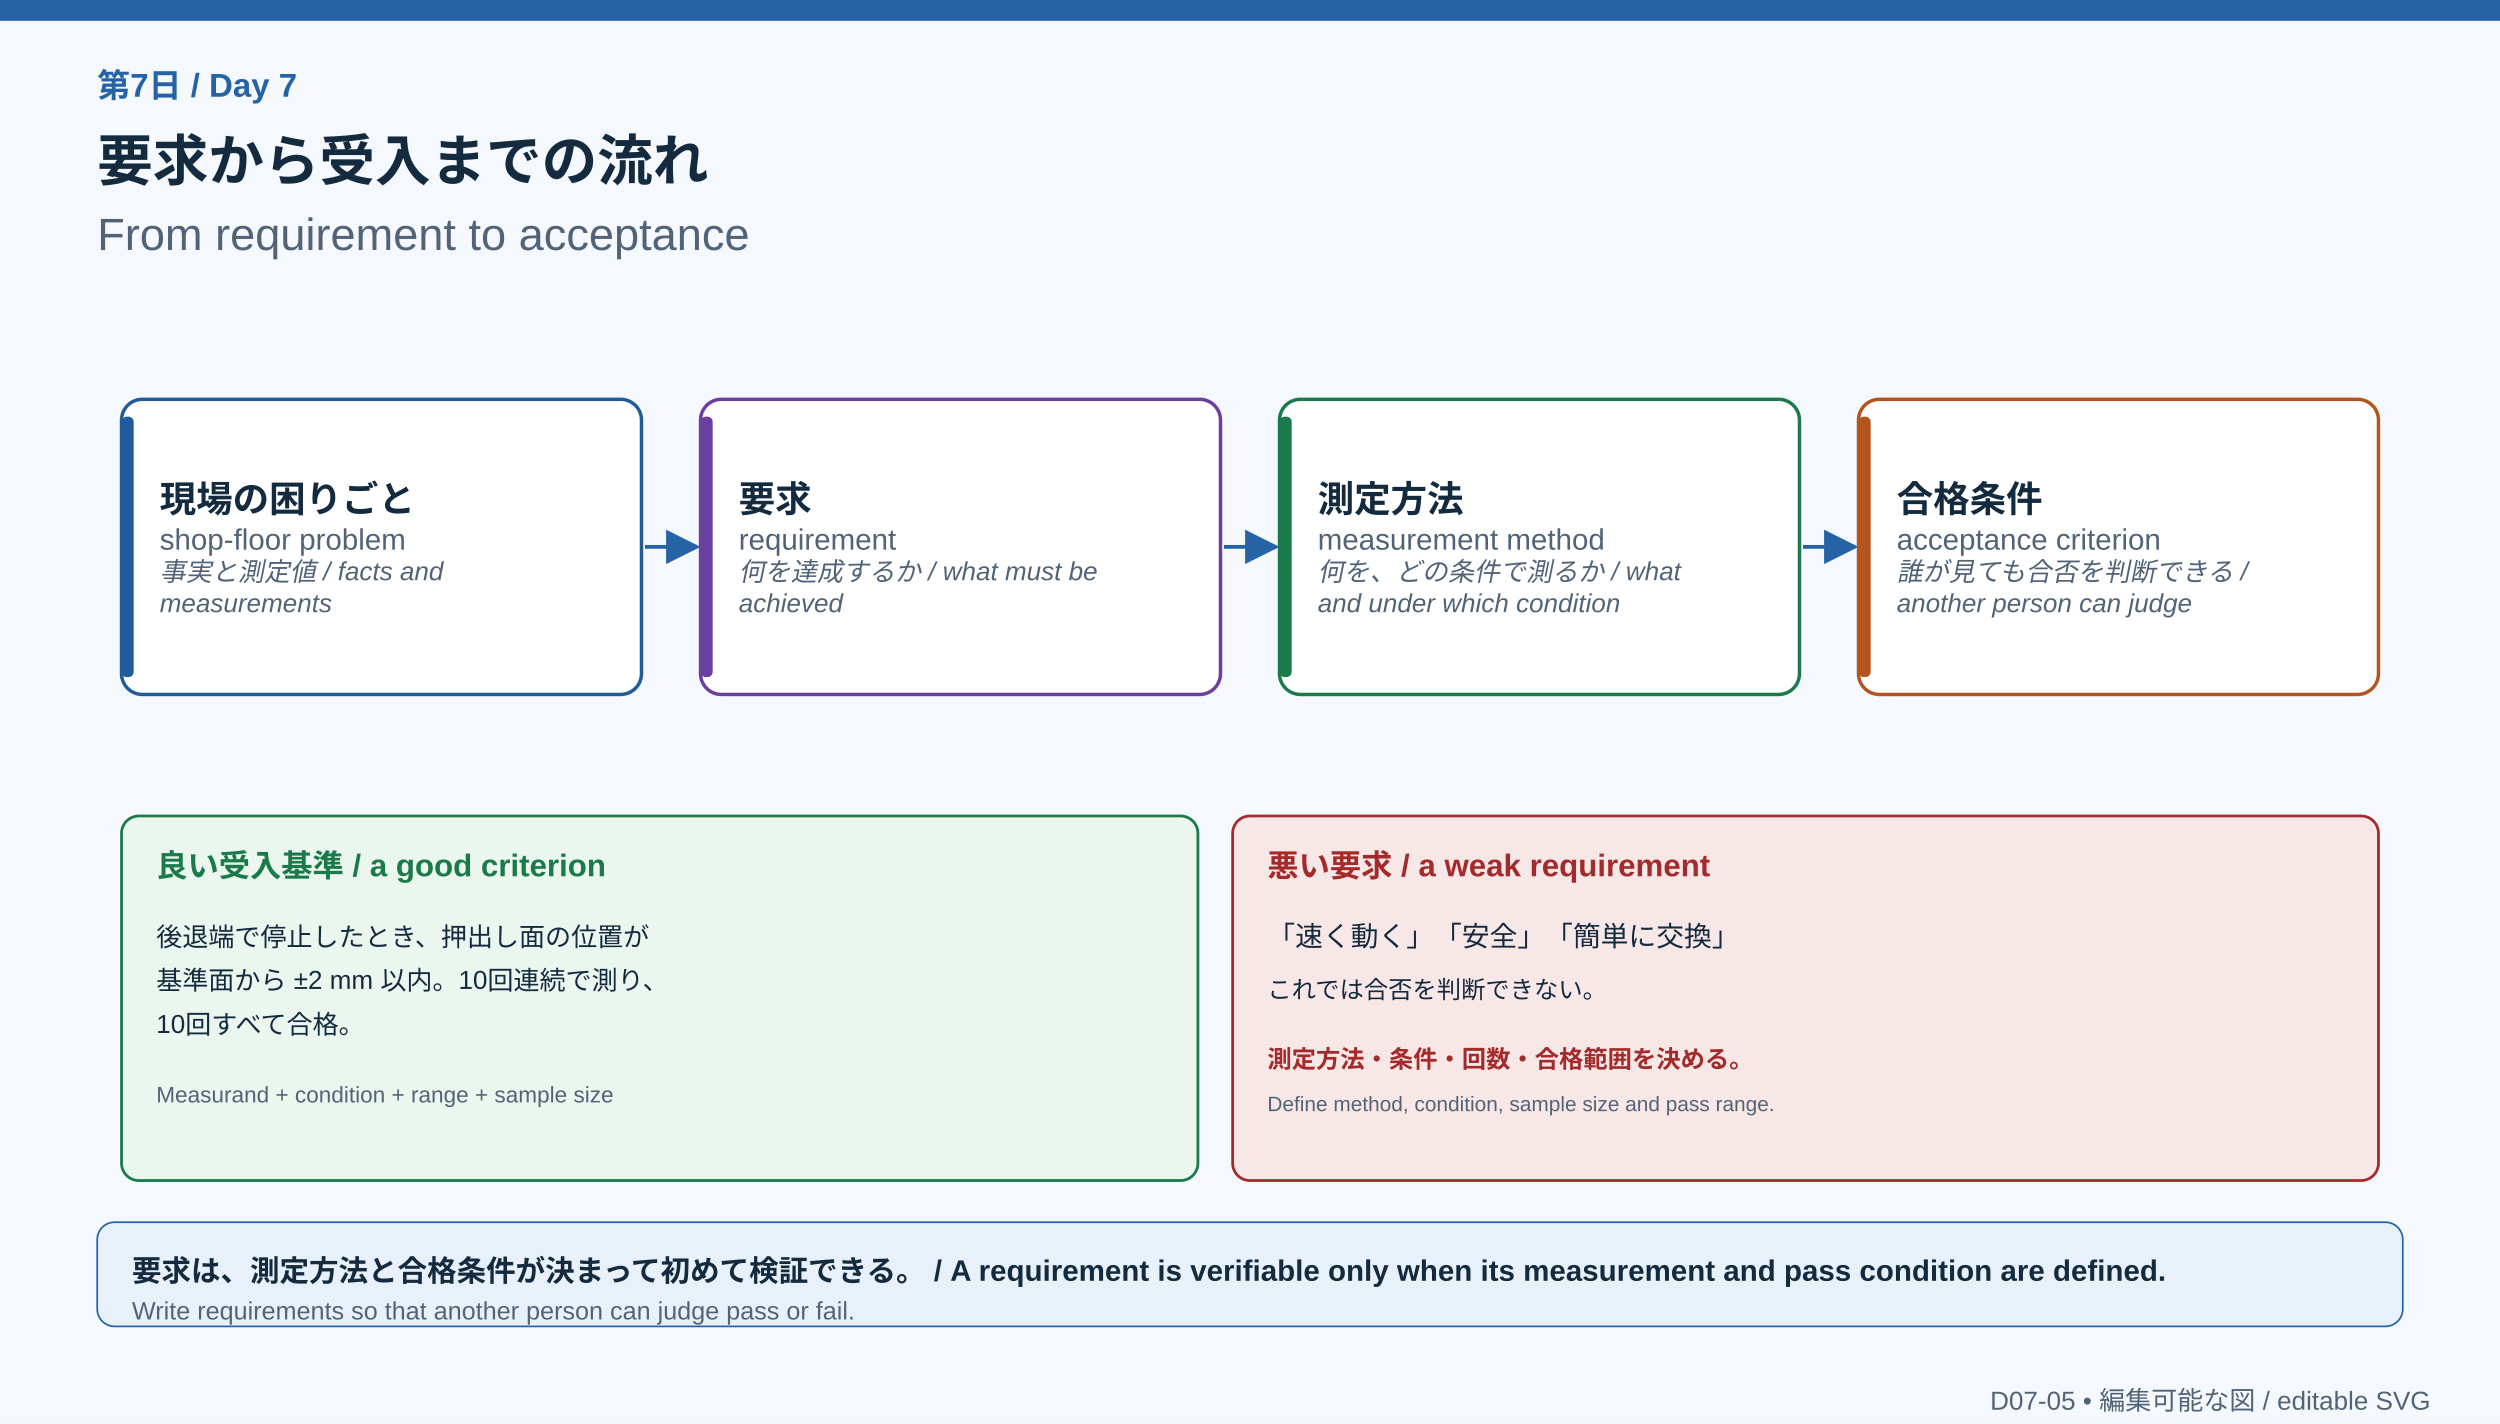
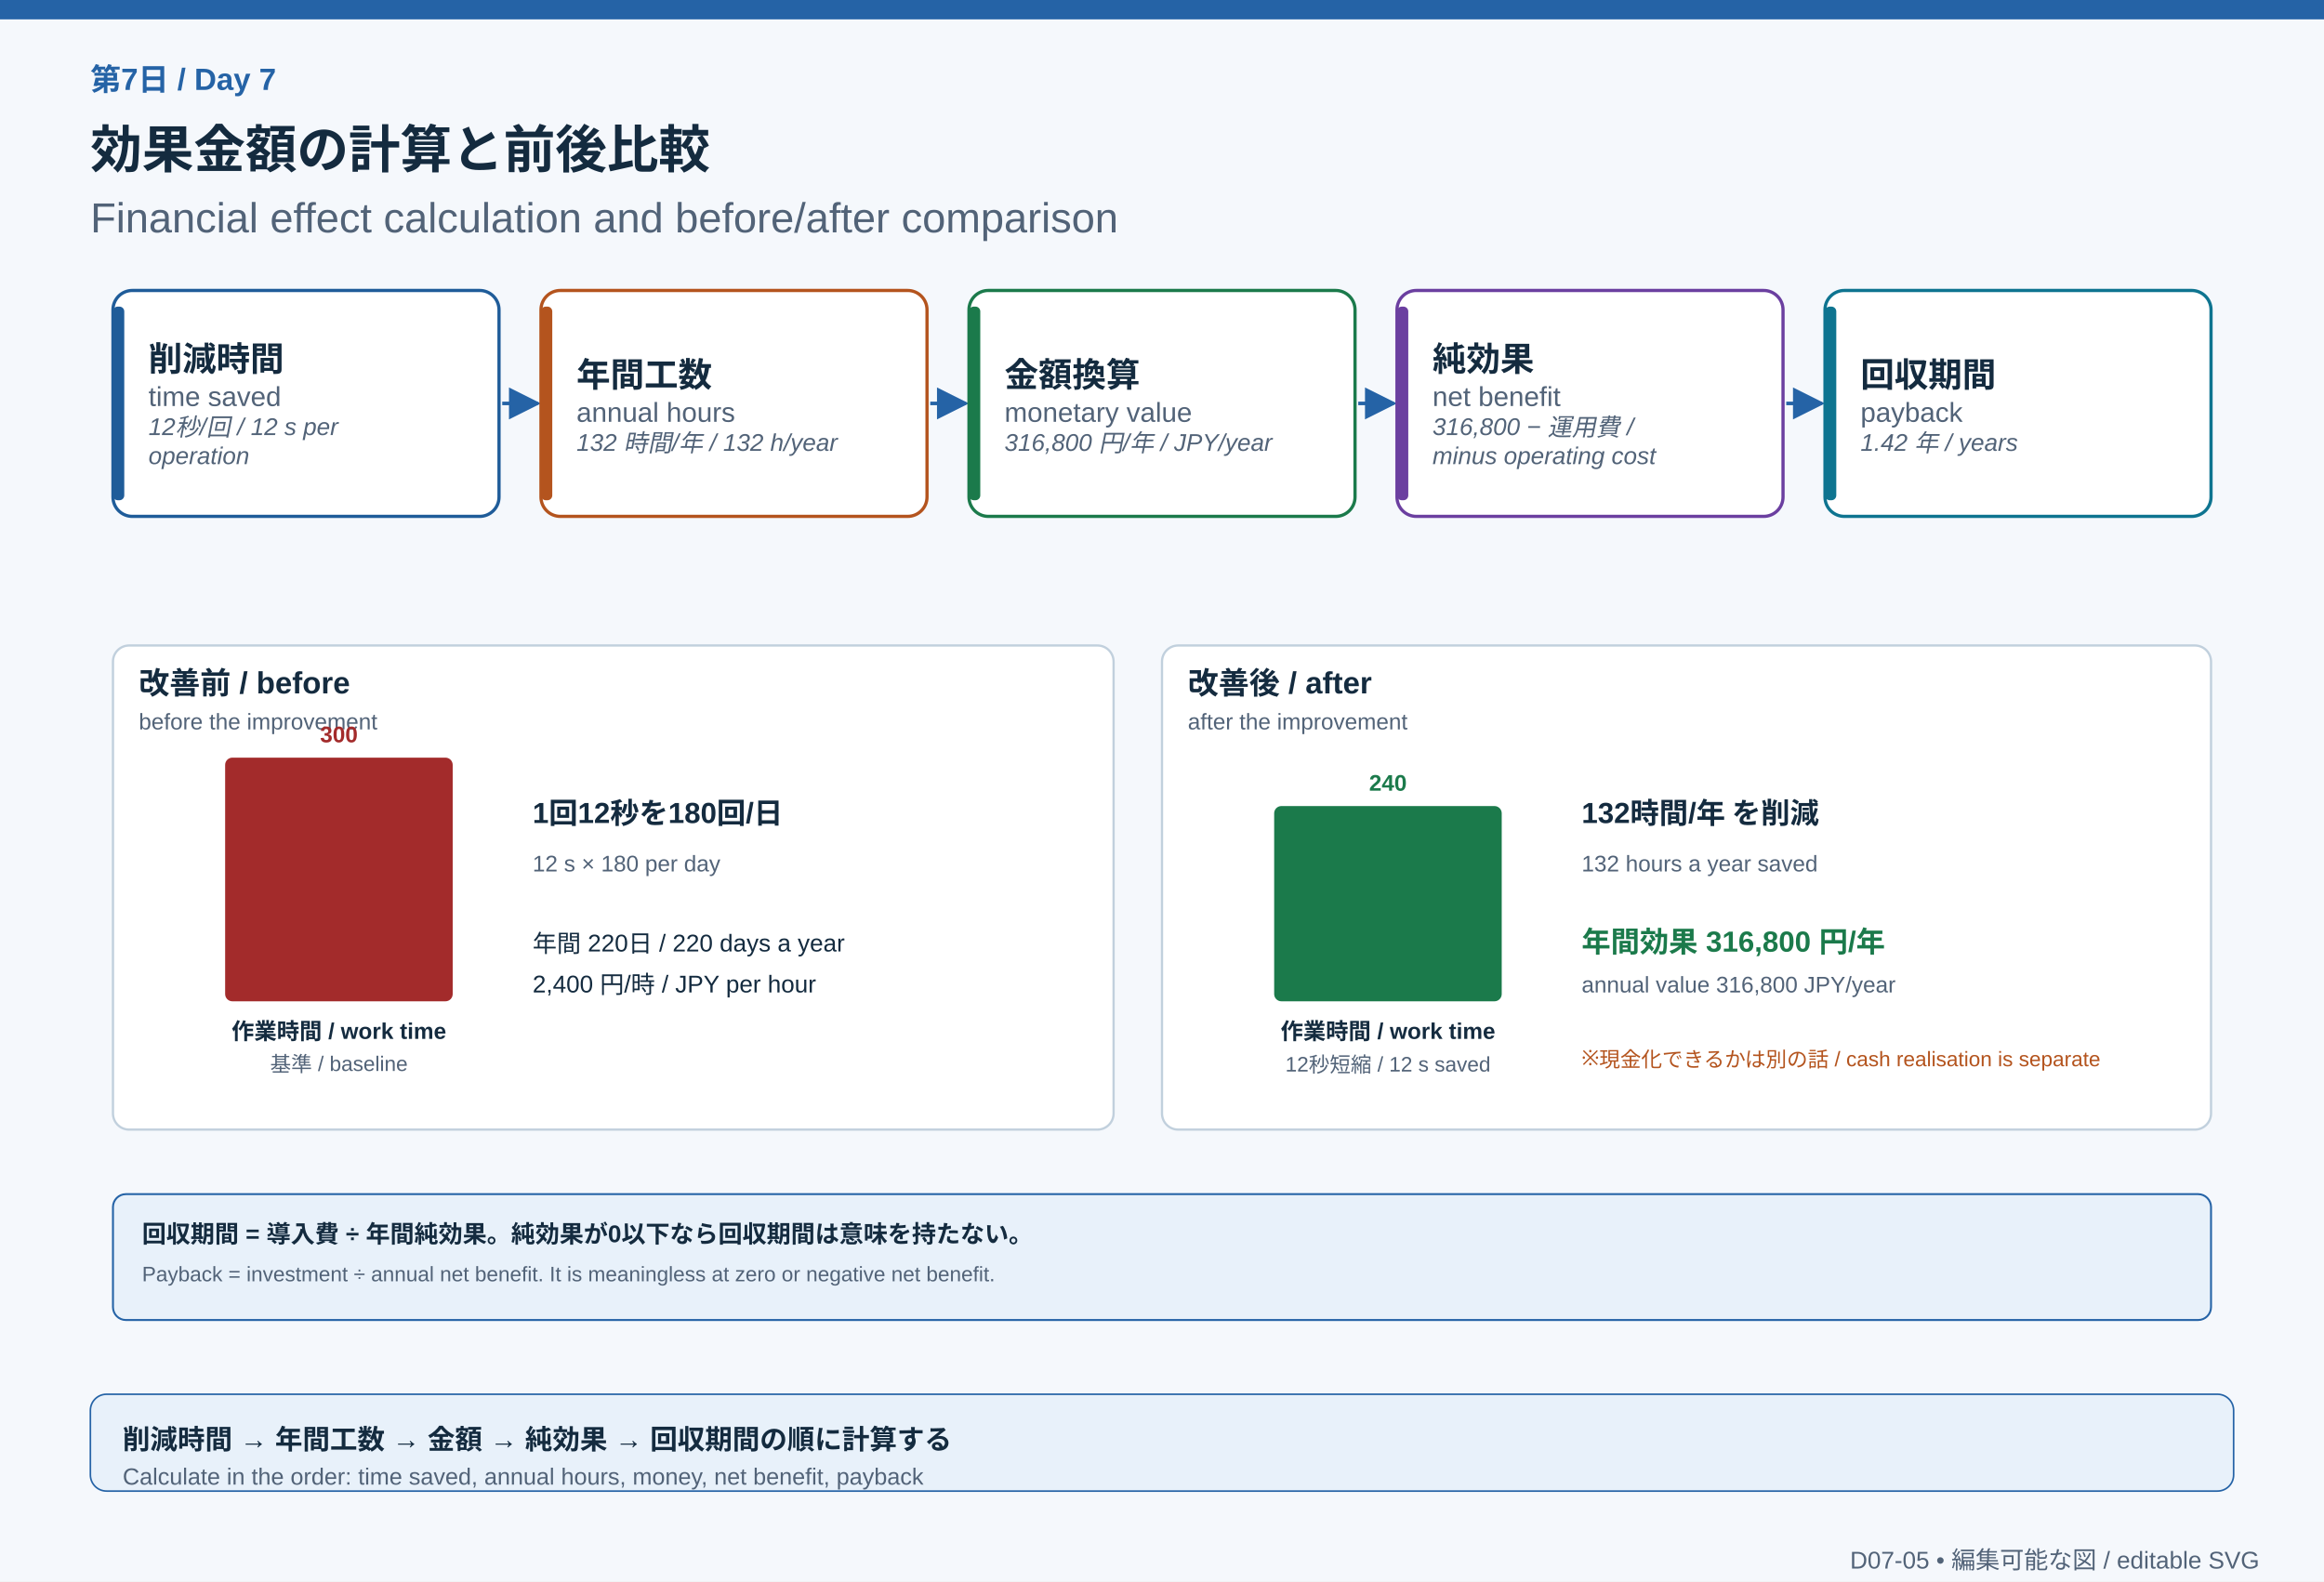
- <svg xmlns="http://www.w3.org/2000/svg" width="1440" height="820" viewBox="0 0 1440 820" role="img" aria-labelledby="title desc">
+ <svg xmlns="http://www.w3.org/2000/svg" width="1440" height="980" viewBox="0 0 1440 980" role="img" aria-labelledby="title desc">
  <defs>
    <marker id="arrow" viewBox="0 0 10 10" refX="9" refY="5" markerWidth="9" markerHeight="9" orient="auto">
      <path d="M0 0 10 5 0 10Z" fill="#2563A6" />
    </marker>
    <marker id="arrow-red" viewBox="0 0 10 10" refX="9" refY="5" markerWidth="9" markerHeight="9" orient="auto">
      <path d="M0 0 10 5 0 10Z" fill="#A32B2B" />
    </marker>
    <marker id="arrow-green" viewBox="0 0 10 10" refX="9" refY="5" markerWidth="9" markerHeight="9" orient="auto">
      <path d="M0 0 10 5 0 10Z" fill="#1B7A4B" />
    </marker>
  </defs>
-   <rect x="0" y="0" width="1440" height="820" fill="#F5F8FC" />
+   <rect x="0" y="0" width="1440" height="980" fill="#F5F8FC" />
  <rect x="0" y="0" width="1440" height="12" fill="#2563A6" />
  <text x="56.0" y="56.0" font-family="Arial, 'Noto Sans JP', 'Yu Gothic', Meiryo, sans-serif" font-size="19" fill="#2563A6" font-weight="700" text-anchor="start">第7日 / Day 7</text>
-   <text x="56.0" y="104.0" font-family="Arial, 'Noto Sans JP', 'Yu Gothic', Meiryo, sans-serif" font-size="32" fill="#142B3F" font-weight="700" text-anchor="start">要求から受入までの流れ</text>
-   <text x="56.0" y="144.0" font-family="Arial, 'Noto Sans JP', 'Yu Gothic', Meiryo, sans-serif" font-size="26" fill="#526378" font-weight="400" text-anchor="start">From requirement to acceptance</text>
-   <rect x="70.0" y="230.0" width="299.5" height="170.0" rx="12" fill="#FFFFFF" stroke="#1F5C99" stroke-width="2" />
-   <rect x="70.0" y="240.0" width="7.0" height="150.0" rx="3" fill="#1F5C99" stroke="#1F5C99" stroke-width="0" />
-   <text x="92.0" y="294.9" font-family="Arial, 'Noto Sans JP', 'Yu Gothic', Meiryo, sans-serif" font-size="21.0" fill="#142B3F" font-weight="700" text-anchor="start">現場の困りごと</text>
-   <text x="92.0" y="316.6" font-family="Arial, 'Noto Sans JP', 'Yu Gothic', Meiryo, sans-serif" font-size="17.0" fill="#526378" font-weight="400" text-anchor="start">shop-floor problem</text>
-   <text x="92.0" y="334.6" font-family="Arial, 'Noto Sans JP', 'Yu Gothic', Meiryo, sans-serif" font-size="15" fill="#526378" font-weight="400" text-anchor="start" font-style="italic">事実と測定値 / facts and</text>
-   <text x="92.0" y="352.6" font-family="Arial, 'Noto Sans JP', 'Yu Gothic', Meiryo, sans-serif" font-size="15" fill="#526378" font-weight="400" text-anchor="start" font-style="italic">measurements</text>
-   <path d="M371.5 315.0 L401.5 315.0" fill="none" stroke="#2563A6" stroke-width="2.2" marker-end="url(#arrow)" />
-   <rect x="403.5" y="230.0" width="299.5" height="170.0" rx="12" fill="#FFFFFF" stroke="#6B3FA0" stroke-width="2" />
-   <rect x="403.5" y="240.0" width="7.0" height="150.0" rx="3" fill="#6B3FA0" stroke="#6B3FA0" stroke-width="0" />
-   <text x="425.5" y="294.9" font-family="Arial, 'Noto Sans JP', 'Yu Gothic', Meiryo, sans-serif" font-size="21.0" fill="#142B3F" font-weight="700" text-anchor="start">要求</text>
-   <text x="425.5" y="316.6" font-family="Arial, 'Noto Sans JP', 'Yu Gothic', Meiryo, sans-serif" font-size="17.0" fill="#526378" font-weight="400" text-anchor="start">requirement</text>
-   <text x="425.5" y="334.6" font-family="Arial, 'Noto Sans JP', 'Yu Gothic', Meiryo, sans-serif" font-size="15" fill="#526378" font-weight="400" text-anchor="start" font-style="italic">何を達成するか / what must be</text>
-   <text x="425.5" y="352.6" font-family="Arial, 'Noto Sans JP', 'Yu Gothic', Meiryo, sans-serif" font-size="15" fill="#526378" font-weight="400" text-anchor="start" font-style="italic">achieved</text>
-   <path d="M705.0 315.0 L735.0 315.0" fill="none" stroke="#2563A6" stroke-width="2.2" marker-end="url(#arrow)" />
-   <rect x="737.0" y="230.0" width="299.5" height="170.0" rx="12" fill="#FFFFFF" stroke="#1B7A4B" stroke-width="2" />
-   <rect x="737.0" y="240.0" width="7.0" height="150.0" rx="3" fill="#1B7A4B" stroke="#1B7A4B" stroke-width="0" />
-   <text x="759.0" y="294.9" font-family="Arial, 'Noto Sans JP', 'Yu Gothic', Meiryo, sans-serif" font-size="21.0" fill="#142B3F" font-weight="700" text-anchor="start">測定方法</text>
-   <text x="759.0" y="316.6" font-family="Arial, 'Noto Sans JP', 'Yu Gothic', Meiryo, sans-serif" font-size="17.0" fill="#526378" font-weight="400" text-anchor="start">measurement method</text>
-   <text x="759.0" y="334.6" font-family="Arial, 'Noto Sans JP', 'Yu Gothic', Meiryo, sans-serif" font-size="15" fill="#526378" font-weight="400" text-anchor="start" font-style="italic">何を、どの条件で測るか / what</text>
-   <text x="759.0" y="352.6" font-family="Arial, 'Noto Sans JP', 'Yu Gothic', Meiryo, sans-serif" font-size="15" fill="#526378" font-weight="400" text-anchor="start" font-style="italic">and under which condition</text>
-   <path d="M1038.5 315.0 L1068.5 315.0" fill="none" stroke="#2563A6" stroke-width="2.2" marker-end="url(#arrow)" />
-   <rect x="1070.5" y="230.0" width="299.5" height="170.0" rx="12" fill="#FFFFFF" stroke="#B4541E" stroke-width="2" />
-   <rect x="1070.5" y="240.0" width="7.0" height="150.0" rx="3" fill="#B4541E" stroke="#B4541E" stroke-width="0" />
-   <text x="1092.5" y="294.9" font-family="Arial, 'Noto Sans JP', 'Yu Gothic', Meiryo, sans-serif" font-size="21.0" fill="#142B3F" font-weight="700" text-anchor="start">合格条件</text>
-   <text x="1092.5" y="316.6" font-family="Arial, 'Noto Sans JP', 'Yu Gothic', Meiryo, sans-serif" font-size="17.0" fill="#526378" font-weight="400" text-anchor="start">acceptance criterion</text>
-   <text x="1092.5" y="334.6" font-family="Arial, 'Noto Sans JP', 'Yu Gothic', Meiryo, sans-serif" font-size="15" fill="#526378" font-weight="400" text-anchor="start" font-style="italic">誰が見ても合否を判断できる /</text>
-   <text x="1092.5" y="352.6" font-family="Arial, 'Noto Sans JP', 'Yu Gothic', Meiryo, sans-serif" font-size="15" fill="#526378" font-weight="400" text-anchor="start" font-style="italic">another person can judge</text>
-   <rect x="70.0" y="470.0" width="620.0" height="210.0" rx="10" fill="#EAF6EE" stroke="#1B7A4B" stroke-width="1.6" />
-   <text x="90.0" y="505.0" font-family="Arial, 'Noto Sans JP', 'Yu Gothic', Meiryo, sans-serif" font-size="18" fill="#1B7A4B" font-weight="700" text-anchor="start">良い受入基準 / a good criterion</text>
-   <text x="90.0" y="545.0" font-family="Arial, 'Noto Sans JP', 'Yu Gothic', Meiryo, sans-serif" font-size="15" fill="#142B3F" font-weight="400" text-anchor="start">後退端で停止したとき、押出し面の位置が</text>
-   <text x="90.0" y="570.0" font-family="Arial, 'Noto Sans JP', 'Yu Gothic', Meiryo, sans-serif" font-size="15" fill="#142B3F" font-weight="400" text-anchor="start">基準面から ±2 mm 以内。10回連続で測り、</text>
-   <text x="90.0" y="595.0" font-family="Arial, 'Noto Sans JP', 'Yu Gothic', Meiryo, sans-serif" font-size="15" fill="#142B3F" font-weight="400" text-anchor="start">10回すべて合格。</text>
-   <text x="90.0" y="635.0" font-family="Arial, 'Noto Sans JP', 'Yu Gothic', Meiryo, sans-serif" font-size="13" fill="#526378" font-weight="400" text-anchor="start">Measurand + condition + range + sample size</text>
-   <rect x="710.0" y="470.0" width="660.0" height="210.0" rx="10" fill="#F8E7E7" stroke="#A32B2B" stroke-width="1.6" />
-   <text x="730.0" y="505.0" font-family="Arial, 'Noto Sans JP', 'Yu Gothic', Meiryo, sans-serif" font-size="18" fill="#A32B2B" font-weight="700" text-anchor="start">悪い要求 / a weak requirement</text>
-   <text x="730.0" y="545.0" font-family="Arial, 'Noto Sans JP', 'Yu Gothic', Meiryo, sans-serif" font-size="16" fill="#142B3F" font-weight="400" text-anchor="start">「速く動く」「安全」「簡単に交換」</text>
-   <text x="730.0" y="575.0" font-family="Arial, 'Noto Sans JP', 'Yu Gothic', Meiryo, sans-serif" font-size="14" fill="#142B3F" font-weight="400" text-anchor="start">これでは合否を判断できない。</text>
-   <text x="730.0" y="615.0" font-family="Arial, 'Noto Sans JP', 'Yu Gothic', Meiryo, sans-serif" font-size="14" fill="#A32B2B" font-weight="600" text-anchor="start">測定方法・条件・回数・合格範囲を決める。</text>
-   <text x="730.0" y="640.0" font-family="Arial, 'Noto Sans JP', 'Yu Gothic', Meiryo, sans-serif" font-size="12" fill="#526378" font-weight="400" text-anchor="start">Define method, condition, sample size and pass range.</text>
-   <rect x="56.0" y="704.0" width="1328.0" height="60.0" rx="10" fill="#E8F1FA" stroke="#2563A6" stroke-width="1" />
-   <text x="76.0" y="738.0" font-family="Arial, 'Noto Sans JP', 'Yu Gothic', Meiryo, sans-serif" font-size="17.0" fill="#142B3F" font-weight="700" text-anchor="start">要求は、測定方法と合格条件が決まって初めて検証できる。 / A requirement is verifiable only when its measurement and pass condition are defined.</text>
-   <text x="76.0" y="760.0" font-family="Arial, 'Noto Sans JP', 'Yu Gothic', Meiryo, sans-serif" font-size="14.5" fill="#526378" font-weight="400" text-anchor="start">Write requirements so that another person can judge pass or fail.</text>
-   <text x="1400" y="812" font-family="Arial, 'Noto Sans JP', 'Yu Gothic', Meiryo, sans-serif" font-size="15" fill="#526378" text-anchor="end">D07-05 • 編集可能な図 / editable SVG</text>
+   <text x="56.0" y="104.0" font-family="Arial, 'Noto Sans JP', 'Yu Gothic', Meiryo, sans-serif" font-size="32" fill="#142B3F" font-weight="700" text-anchor="start">効果金額の計算と前後比較</text>
+   <text x="56.0" y="144.0" font-family="Arial, 'Noto Sans JP', 'Yu Gothic', Meiryo, sans-serif" font-size="26" fill="#526378" font-weight="400" text-anchor="start">Financial effect calculation and before/after comparison</text>
+   <rect x="70.0" y="180.0" width="239.2" height="140.0" rx="12" fill="#FFFFFF" stroke="#1F5C99" stroke-width="2" />
+   <rect x="70.0" y="190.0" width="7.0" height="120.0" rx="3" fill="#1F5C99" stroke="#1F5C99" stroke-width="0" />
+   <text x="92.0" y="229.9" font-family="Arial, 'Noto Sans JP', 'Yu Gothic', Meiryo, sans-serif" font-size="21.0" fill="#142B3F" font-weight="700" text-anchor="start">削減時間</text>
+   <text x="92.0" y="251.6" font-family="Arial, 'Noto Sans JP', 'Yu Gothic', Meiryo, sans-serif" font-size="17.0" fill="#526378" font-weight="400" text-anchor="start">time saved</text>
+   <text x="92.0" y="269.6" font-family="Arial, 'Noto Sans JP', 'Yu Gothic', Meiryo, sans-serif" font-size="15" fill="#526378" font-weight="400" text-anchor="start" font-style="italic">12秒/回 / 12 s per</text>
+   <text x="92.0" y="287.6" font-family="Arial, 'Noto Sans JP', 'Yu Gothic', Meiryo, sans-serif" font-size="15" fill="#526378" font-weight="400" text-anchor="start" font-style="italic">operation</text>
+   <path d="M311.2 250.0 L333.2 250.0" fill="none" stroke="#2563A6" stroke-width="2.2" marker-end="url(#arrow)" />
+   <rect x="335.2" y="180.0" width="239.2" height="140.0" rx="12" fill="#FFFFFF" stroke="#B4541E" stroke-width="2" />
+   <rect x="335.2" y="190.0" width="7.0" height="120.0" rx="3" fill="#B4541E" stroke="#B4541E" stroke-width="0" />
+   <text x="357.2" y="239.7" font-family="Arial, 'Noto Sans JP', 'Yu Gothic', Meiryo, sans-serif" font-size="21.0" fill="#142B3F" font-weight="700" text-anchor="start">年間工数</text>
+   <text x="357.2" y="261.4" font-family="Arial, 'Noto Sans JP', 'Yu Gothic', Meiryo, sans-serif" font-size="17.0" fill="#526378" font-weight="400" text-anchor="start">annual hours</text>
+   <text x="357.2" y="279.4" font-family="Arial, 'Noto Sans JP', 'Yu Gothic', Meiryo, sans-serif" font-size="15" fill="#526378" font-weight="400" text-anchor="start" font-style="italic">132 時間/年 / 132 h/year</text>
+   <path d="M576.4 250.0 L598.4 250.0" fill="none" stroke="#2563A6" stroke-width="2.2" marker-end="url(#arrow)" />
+   <rect x="600.4" y="180.0" width="239.2" height="140.0" rx="12" fill="#FFFFFF" stroke="#1B7A4B" stroke-width="2" />
+   <rect x="600.4" y="190.0" width="7.0" height="120.0" rx="3" fill="#1B7A4B" stroke="#1B7A4B" stroke-width="0" />
+   <text x="622.4" y="239.7" font-family="Arial, 'Noto Sans JP', 'Yu Gothic', Meiryo, sans-serif" font-size="21.0" fill="#142B3F" font-weight="700" text-anchor="start">金額換算</text>
+   <text x="622.4" y="261.4" font-family="Arial, 'Noto Sans JP', 'Yu Gothic', Meiryo, sans-serif" font-size="17.0" fill="#526378" font-weight="400" text-anchor="start">monetary value</text>
+   <text x="622.4" y="279.4" font-family="Arial, 'Noto Sans JP', 'Yu Gothic', Meiryo, sans-serif" font-size="15" fill="#526378" font-weight="400" text-anchor="start" font-style="italic">316,800 円/年 / JPY/year</text>
+   <path d="M841.6 250.0 L863.6 250.0" fill="none" stroke="#2563A6" stroke-width="2.2" marker-end="url(#arrow)" />
+   <rect x="865.6" y="180.0" width="239.2" height="140.0" rx="12" fill="#FFFFFF" stroke="#6B3FA0" stroke-width="2" />
+   <rect x="865.6" y="190.0" width="7.0" height="120.0" rx="3" fill="#6B3FA0" stroke="#6B3FA0" stroke-width="0" />
+   <text x="887.6" y="229.9" font-family="Arial, 'Noto Sans JP', 'Yu Gothic', Meiryo, sans-serif" font-size="21.0" fill="#142B3F" font-weight="700" text-anchor="start">純効果</text>
+   <text x="887.6" y="251.6" font-family="Arial, 'Noto Sans JP', 'Yu Gothic', Meiryo, sans-serif" font-size="17.0" fill="#526378" font-weight="400" text-anchor="start">net benefit</text>
+   <text x="887.6" y="269.6" font-family="Arial, 'Noto Sans JP', 'Yu Gothic', Meiryo, sans-serif" font-size="15" fill="#526378" font-weight="400" text-anchor="start" font-style="italic">316,800 − 運用費 /</text>
+   <text x="887.6" y="287.6" font-family="Arial, 'Noto Sans JP', 'Yu Gothic', Meiryo, sans-serif" font-size="15" fill="#526378" font-weight="400" text-anchor="start" font-style="italic">minus operating cost</text>
+   <path d="M1106.8 250.0 L1128.8 250.0" fill="none" stroke="#2563A6" stroke-width="2.2" marker-end="url(#arrow)" />
+   <rect x="1130.8" y="180.0" width="239.2" height="140.0" rx="12" fill="#FFFFFF" stroke="#0E7490" stroke-width="2" />
+   <rect x="1130.8" y="190.0" width="7.0" height="120.0" rx="3" fill="#0E7490" stroke="#0E7490" stroke-width="0" />
+   <text x="1152.8" y="239.7" font-family="Arial, 'Noto Sans JP', 'Yu Gothic', Meiryo, sans-serif" font-size="21.0" fill="#142B3F" font-weight="700" text-anchor="start">回収期間</text>
+   <text x="1152.8" y="261.4" font-family="Arial, 'Noto Sans JP', 'Yu Gothic', Meiryo, sans-serif" font-size="17.0" fill="#526378" font-weight="400" text-anchor="start">payback</text>
+   <text x="1152.8" y="279.4" font-family="Arial, 'Noto Sans JP', 'Yu Gothic', Meiryo, sans-serif" font-size="15" fill="#526378" font-weight="400" text-anchor="start" font-style="italic">1.42 年 / years</text>
+   <rect x="70.0" y="400.0" width="620.0" height="300.0" rx="10" fill="#FFFFFF" stroke="#C1D0DD" stroke-width="1.4" />
+   <text x="86.0" y="430.0" font-family="Arial, 'Noto Sans JP', 'Yu Gothic', Meiryo, sans-serif" font-size="19" fill="#142B3F" font-weight="700" text-anchor="start">改善前 / before</text>
+   <text x="86.0" y="452.0" font-family="Arial, 'Noto Sans JP', 'Yu Gothic', Meiryo, sans-serif" font-size="14" fill="#526378" font-weight="400" text-anchor="start">before the improvement</text>
+   <rect x="140.0" y="470.0" width="140.0" height="150.0" rx="4" fill="#A32B2B" stroke="#A32B2B" stroke-width="1" />
+   <text x="210.0" y="644.0" font-family="Arial, 'Noto Sans JP', 'Yu Gothic', Meiryo, sans-serif" font-size="14" fill="#142B3F" font-weight="600" text-anchor="middle">作業時間 / work time</text>
+   <text x="210.0" y="664.0" font-family="Arial, 'Noto Sans JP', 'Yu Gothic', Meiryo, sans-serif" font-size="13" fill="#526378" font-weight="400" text-anchor="middle">基準 / baseline</text>
+   <text x="210.0" y="460.0" font-family="Arial, 'Noto Sans JP', 'Yu Gothic', Meiryo, sans-serif" font-size="14" fill="#A32B2B" font-weight="700" text-anchor="middle">300</text>
+   <text x="330.0" y="510.0" font-family="Arial, 'Noto Sans JP', 'Yu Gothic', Meiryo, sans-serif" font-size="18" fill="#142B3F" font-weight="700" text-anchor="start">1回12秒を180回/日</text>
+   <text x="330.0" y="540.0" font-family="Arial, 'Noto Sans JP', 'Yu Gothic', Meiryo, sans-serif" font-size="14" fill="#526378" font-weight="400" text-anchor="start">12 s × 180 per day</text>
+   <text x="330.0" y="590.0" font-family="Arial, 'Noto Sans JP', 'Yu Gothic', Meiryo, sans-serif" font-size="15" fill="#142B3F" font-weight="400" text-anchor="start">年間 220日 / 220 days a year</text>
+   <text x="330.0" y="615.0" font-family="Arial, 'Noto Sans JP', 'Yu Gothic', Meiryo, sans-serif" font-size="15" fill="#142B3F" font-weight="400" text-anchor="start">2,400 円/時 / JPY per hour</text>
+   <rect x="720.0" y="400.0" width="650.0" height="300.0" rx="10" fill="#FFFFFF" stroke="#C1D0DD" stroke-width="1.4" />
+   <text x="736.0" y="430.0" font-family="Arial, 'Noto Sans JP', 'Yu Gothic', Meiryo, sans-serif" font-size="19" fill="#142B3F" font-weight="700" text-anchor="start">改善後 / after</text>
+   <text x="736.0" y="452.0" font-family="Arial, 'Noto Sans JP', 'Yu Gothic', Meiryo, sans-serif" font-size="14" fill="#526378" font-weight="400" text-anchor="start">after the improvement</text>
+   <rect x="790.0" y="500.0" width="140.0" height="120.0" rx="4" fill="#1B7A4B" stroke="#1B7A4B" stroke-width="1" />
+   <text x="860.0" y="644.0" font-family="Arial, 'Noto Sans JP', 'Yu Gothic', Meiryo, sans-serif" font-size="14" fill="#142B3F" font-weight="600" text-anchor="middle">作業時間 / work time</text>
+   <text x="860.0" y="664.0" font-family="Arial, 'Noto Sans JP', 'Yu Gothic', Meiryo, sans-serif" font-size="13" fill="#526378" font-weight="400" text-anchor="middle">12秒短縮 / 12 s saved</text>
+   <text x="860.0" y="490.0" font-family="Arial, 'Noto Sans JP', 'Yu Gothic', Meiryo, sans-serif" font-size="14" fill="#1B7A4B" font-weight="700" text-anchor="middle">240</text>
+   <text x="980.0" y="510.0" font-family="Arial, 'Noto Sans JP', 'Yu Gothic', Meiryo, sans-serif" font-size="18" fill="#142B3F" font-weight="700" text-anchor="start">132時間/年 を削減</text>
+   <text x="980.0" y="540.0" font-family="Arial, 'Noto Sans JP', 'Yu Gothic', Meiryo, sans-serif" font-size="14" fill="#526378" font-weight="400" text-anchor="start">132 hours a year saved</text>
+   <text x="980.0" y="590.0" font-family="Arial, 'Noto Sans JP', 'Yu Gothic', Meiryo, sans-serif" font-size="18" fill="#1B7A4B" font-weight="700" text-anchor="start">年間効果 316,800 円/年</text>
+   <text x="980.0" y="615.0" font-family="Arial, 'Noto Sans JP', 'Yu Gothic', Meiryo, sans-serif" font-size="14" fill="#526378" font-weight="400" text-anchor="start">annual value 316,800 JPY/year</text>
+   <text x="980.0" y="660.0" font-family="Arial, 'Noto Sans JP', 'Yu Gothic', Meiryo, sans-serif" font-size="13" fill="#B4541E" font-weight="400" text-anchor="start">※現金化できるかは別の話 / cash realisation is separate</text>
+   <rect x="70.0" y="740.0" width="1300.0" height="78.0" rx="8" fill="#E8F1FA" stroke="#2563A6" stroke-width="1.2" />
+   <text x="88.0" y="770.0" font-family="Arial, 'Noto Sans JP', 'Yu Gothic', Meiryo, sans-serif" font-size="15" fill="#142B3F" font-weight="700" text-anchor="start">回収期間 = 導入費 ÷ 年間純効果。純効果が0以下なら回収期間は意味を持たない。</text>
+   <text x="88.0" y="794.0" font-family="Arial, 'Noto Sans JP', 'Yu Gothic', Meiryo, sans-serif" font-size="13" fill="#526378" font-weight="400" text-anchor="start">Payback = investment ÷ annual net benefit. It is meaningless at zero or negative net benefit.</text>
+   <rect x="56.0" y="864.0" width="1328.0" height="60.0" rx="10" fill="#E8F1FA" stroke="#2563A6" stroke-width="1" />
+   <text x="76.0" y="898.0" font-family="Arial, 'Noto Sans JP', 'Yu Gothic', Meiryo, sans-serif" font-size="17.0" fill="#142B3F" font-weight="700" text-anchor="start">削減時間 → 年間工数 → 金額 → 純効果 → 回収期間の順に計算する</text>
+   <text x="76.0" y="920.0" font-family="Arial, 'Noto Sans JP', 'Yu Gothic', Meiryo, sans-serif" font-size="14.5" fill="#526378" font-weight="400" text-anchor="start">Calculate in the order: time saved, annual hours, money, net benefit, payback</text>
+   <text x="1400" y="972" font-family="Arial, 'Noto Sans JP', 'Yu Gothic', Meiryo, sans-serif" font-size="15" fill="#526378" text-anchor="end">D07-05 • 編集可能な図 / editable SVG</text>
</svg>
